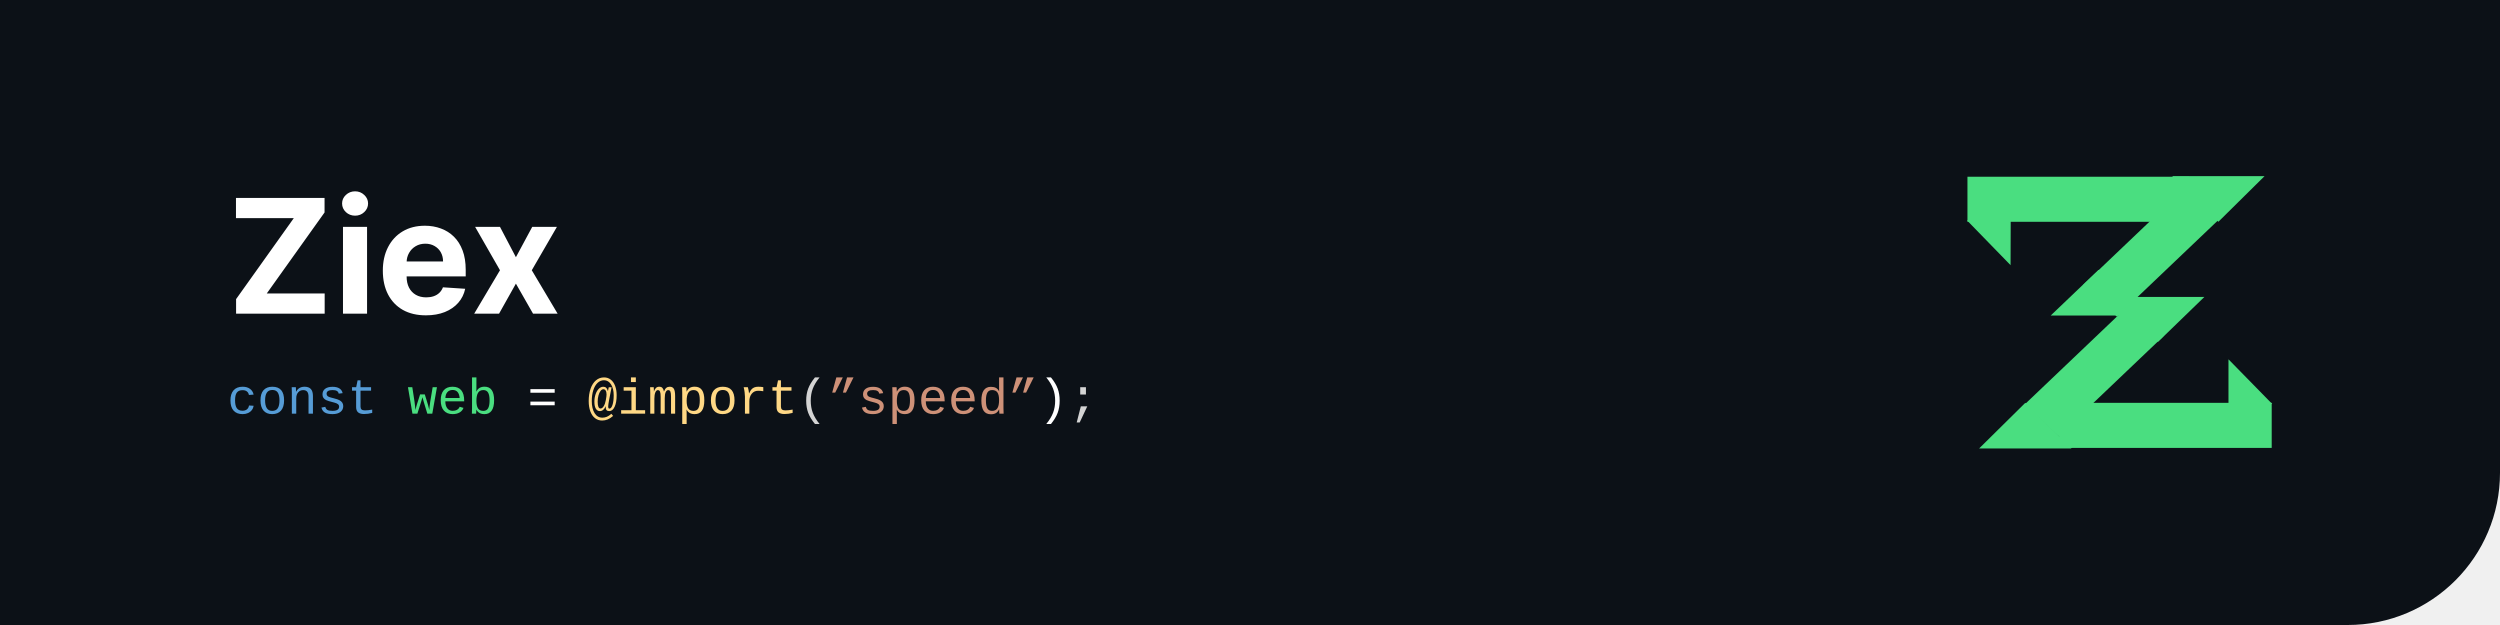
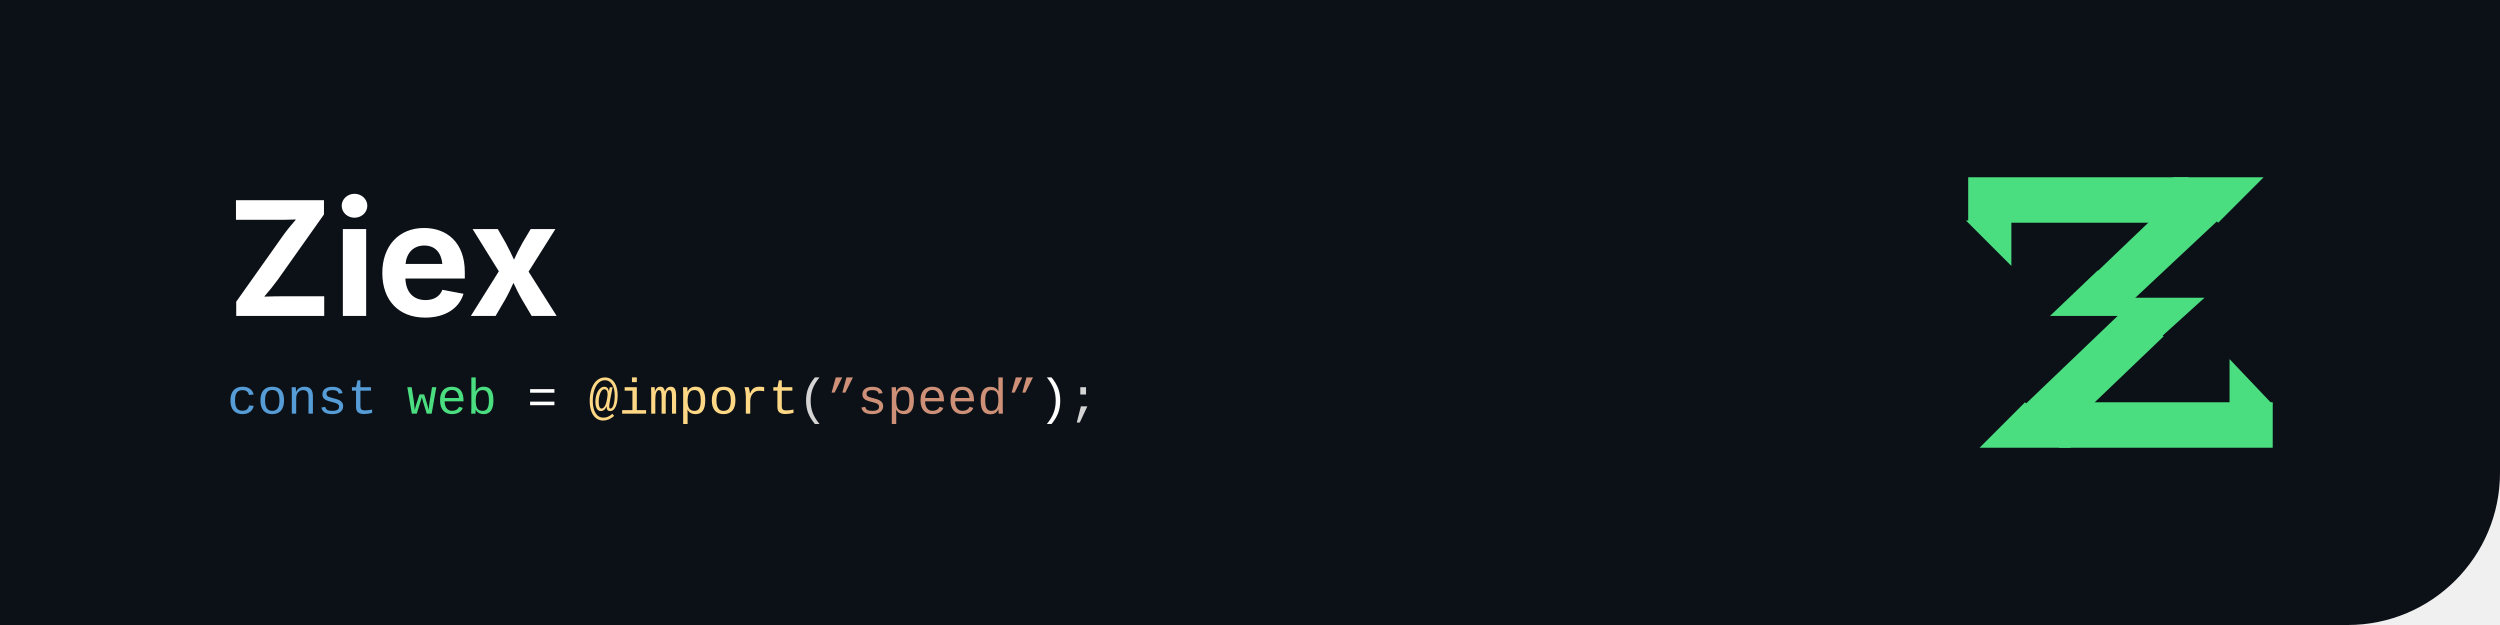
- <svg xmlns="http://www.w3.org/2000/svg" width="1100" height="275" viewBox="0 0 1100 275" fill="none">
-   <path d="M0 0H1100V208C1100 245.003 1070 275 1033 275H0V0Z" fill="#0C1117" />
-   <path d="M103.878 138V131.612L129.283 95.965H103.828V87.091H142.805V93.479L117.376 129.126H142.855V138H103.878ZM150.915 138V99.818H161.505V138H150.915ZM156.235 94.896C154.661 94.896 153.31 94.374 152.183 93.33C151.073 92.27 150.518 91.002 150.518 89.527C150.518 88.069 151.073 86.817 152.183 85.773C153.31 84.713 154.661 84.183 156.235 84.183C157.809 84.183 159.152 84.713 160.262 85.773C161.389 86.817 161.952 88.069 161.952 89.527C161.952 91.002 161.389 92.27 160.262 93.33C159.152 94.374 157.809 94.896 156.235 94.896ZM187.388 138.746C183.461 138.746 180.08 137.95 177.246 136.359C174.429 134.752 172.258 132.482 170.733 129.548C169.209 126.598 168.446 123.11 168.446 119.083C168.446 115.156 169.209 111.709 170.733 108.742C172.258 105.776 174.404 103.464 177.172 101.807C179.956 100.15 183.22 99.321 186.966 99.321C189.484 99.321 191.829 99.727 194 100.539C196.188 101.335 198.094 102.536 199.718 104.143C201.358 105.751 202.634 107.773 203.546 110.209C204.457 112.628 204.913 115.462 204.913 118.71V121.619H172.672V115.056H194.945C194.945 113.531 194.614 112.181 193.951 111.004C193.288 109.828 192.368 108.908 191.191 108.245C190.031 107.566 188.681 107.226 187.14 107.226C185.532 107.226 184.107 107.599 182.864 108.344C181.638 109.074 180.676 110.06 179.98 111.303C179.284 112.529 178.928 113.896 178.912 115.404V121.643C178.912 123.533 179.26 125.165 179.956 126.54C180.668 127.916 181.671 128.977 182.963 129.722C184.256 130.468 185.789 130.841 187.562 130.841C188.739 130.841 189.816 130.675 190.794 130.344C191.771 130.012 192.608 129.515 193.304 128.852C194 128.189 194.531 127.377 194.895 126.416L204.689 127.062C204.192 129.416 203.173 131.471 201.632 133.227C200.107 134.967 198.135 136.326 195.716 137.304C193.313 138.265 190.537 138.746 187.388 138.746ZM219.989 99.818L226.999 113.167L234.183 99.818H245.046L233.984 118.909L245.344 138H234.531L226.999 124.8L219.592 138H208.654L219.989 118.909L209.052 99.818H219.989Z" fill="white" />
-   <path d="M101.396 176.178C101.396 174.244 101.858 172.758 102.782 171.72C103.706 170.681 105.042 170.162 106.789 170.162C108.092 170.162 109.167 170.477 110.012 171.107C110.857 171.73 111.38 172.572 111.58 173.632L109.518 173.782C109.403 173.131 109.117 172.618 108.658 172.246C108.2 171.867 107.548 171.677 106.703 171.677C105.572 171.677 104.741 172.028 104.211 172.729C103.688 173.431 103.427 174.566 103.427 176.135C103.427 177.725 103.688 178.888 104.211 179.626C104.741 180.356 105.568 180.722 106.692 180.722C107.466 180.722 108.107 180.532 108.615 180.152C109.124 179.773 109.439 179.193 109.561 178.412L111.602 178.541C111.508 179.229 111.247 179.855 110.817 180.421C110.395 180.979 109.833 181.42 109.131 181.742C108.429 182.057 107.645 182.215 106.778 182.215C105.024 182.215 103.688 181.699 102.771 180.668C101.855 179.637 101.396 178.14 101.396 176.178ZM124.997 176.178C124.997 178.133 124.546 179.63 123.644 180.668C122.748 181.699 121.452 182.215 119.755 182.215C118.093 182.215 116.819 181.692 115.931 180.646C115.05 179.601 114.609 178.111 114.609 176.178C114.609 174.18 115.061 172.679 115.963 171.677C116.872 170.667 118.158 170.162 119.819 170.162C121.567 170.162 122.867 170.66 123.719 171.655C124.571 172.651 124.997 174.158 124.997 176.178ZM122.967 176.178C122.967 174.638 122.72 173.489 122.226 172.729C121.739 171.97 120.947 171.591 119.852 171.591C118.742 171.591 117.929 171.978 117.413 172.751C116.897 173.524 116.64 174.667 116.64 176.178C116.64 177.682 116.897 178.827 117.413 179.615C117.929 180.396 118.702 180.786 119.733 180.786C120.872 180.786 121.696 180.403 122.204 179.637C122.713 178.87 122.967 177.717 122.967 176.178ZM135.75 182V174.534C135.75 173.56 135.56 172.837 135.181 172.364C134.808 171.892 134.21 171.655 133.387 171.655C132.499 171.655 131.768 171.981 131.195 172.633C130.63 173.277 130.347 174.155 130.347 175.265V182H128.413V172.858C128.413 171.505 128.392 170.678 128.349 170.377H130.175C130.182 170.413 130.189 170.509 130.196 170.667C130.203 170.825 130.211 171.007 130.218 171.215C130.232 171.415 130.246 171.799 130.261 172.364H130.293C131.045 170.896 132.284 170.162 134.01 170.162C135.249 170.162 136.173 170.499 136.781 171.172C137.39 171.838 137.694 172.866 137.694 174.255V182H135.75ZM151.025 178.681C151.025 179.784 150.606 180.65 149.769 181.28C148.938 181.903 147.785 182.215 146.31 182.215C144.834 182.215 143.71 181.986 142.937 181.527C142.17 181.062 141.669 180.331 141.433 179.336L143.141 179.003C143.277 179.619 143.567 180.07 144.011 180.356C144.462 180.636 145.228 180.775 146.31 180.775C148.243 180.775 149.21 180.163 149.21 178.938C149.21 178.48 149.035 178.111 148.684 177.832C148.333 177.546 147.796 177.313 147.072 177.134C145.182 176.668 143.982 176.303 143.474 176.038C142.965 175.773 142.575 175.444 142.303 175.05C142.031 174.649 141.895 174.151 141.895 173.557C141.895 172.504 142.274 171.68 143.033 171.086C143.792 170.492 144.892 170.194 146.331 170.194C147.591 170.194 148.598 170.434 149.35 170.914C150.102 171.387 150.571 172.078 150.757 172.987L149.017 173.202C148.938 172.687 148.684 172.296 148.254 172.031C147.824 171.766 147.183 171.634 146.331 171.634C144.576 171.634 143.699 172.174 143.699 173.256C143.699 173.686 143.846 174.029 144.14 174.287C144.44 174.545 144.92 174.753 145.579 174.91L146.857 175.243C148.025 175.53 148.863 175.812 149.371 176.092C149.887 176.371 150.291 176.722 150.585 177.145C150.879 177.56 151.025 178.072 151.025 178.681ZM154.893 171.902V170.377H156.719L157.342 167.348H158.631V170.377H163.271V171.902H158.631V178.906C158.631 179.472 158.781 179.891 159.082 180.163C159.39 180.435 159.891 180.571 160.586 180.571C161.546 180.571 162.609 180.45 163.776 180.206V181.678C162.566 182.007 161.367 182.172 160.178 182.172C159.018 182.172 158.147 181.928 157.567 181.441C156.987 180.947 156.697 180.17 156.697 179.11V171.902H154.893Z" fill="#569CD6" />
-   <path d="M356.728 176.307C356.728 178.276 357.032 180.056 357.641 181.646C358.249 183.235 359.241 184.875 360.616 186.565H358.575C357.2 184.875 356.212 183.239 355.61 181.656C355.016 180.066 354.719 178.276 354.719 176.285C354.719 174.33 355.012 172.568 355.6 171C356.187 169.424 357.179 167.777 358.575 166.059H360.616C359.241 167.749 358.249 169.392 357.641 170.989C357.032 172.579 356.728 174.352 356.728 176.307ZM475.289 173.589V170.377H477.813V173.589H475.289ZM473.742 185.899L475.558 178.788H478.404L475.063 185.899H473.742Z" fill="#D4D4D4" />
-   <path d="M190.213 182H188.021L186.485 176.94L185.873 174.771L185.454 176.264L183.649 182H181.469L179.503 170.377H181.415L182.414 176.897C182.65 178.788 182.769 179.955 182.769 180.399C183.048 179.254 183.256 178.487 183.392 178.101L184.842 173.546H186.915L188.312 178.111C188.541 178.863 188.738 179.626 188.902 180.399C188.902 180.185 188.917 179.916 188.945 179.594C188.974 179.271 189.01 178.942 189.053 178.605C189.096 178.262 189.139 177.936 189.182 177.628C189.225 177.32 189.257 177.076 189.278 176.897L190.363 170.377H192.254L190.213 182ZM195.949 176.597C195.949 177.9 196.236 178.921 196.809 179.658C197.389 180.396 198.18 180.765 199.183 180.765C199.92 180.765 200.565 180.607 201.116 180.292C201.675 179.97 202.047 179.533 202.233 178.981L203.931 179.465C203.616 180.353 203.035 181.033 202.19 181.506C201.353 181.979 200.35 182.215 199.183 182.215C197.493 182.215 196.193 181.688 195.283 180.636C194.374 179.583 193.919 178.076 193.919 176.113C193.919 174.201 194.363 172.733 195.251 171.709C196.146 170.678 197.435 170.162 199.118 170.162C200.801 170.162 202.076 170.674 202.942 171.698C203.809 172.722 204.242 174.269 204.242 176.339V176.597H195.949ZM199.14 171.591C198.18 171.591 197.421 171.906 196.862 172.536C196.304 173.159 196.007 174.019 195.971 175.114H202.244C202.044 172.765 201.009 171.591 199.14 171.591ZM217.412 176.135C217.412 178.169 217.047 179.69 216.316 180.7C215.593 181.71 214.555 182.215 213.201 182.215C211.454 182.215 210.258 181.556 209.613 180.238H209.592C209.592 180.582 209.577 180.94 209.549 181.312C209.527 181.685 209.509 181.914 209.495 182H207.626C207.669 181.613 207.69 180.815 207.69 179.604V166.059H209.624V170.603C209.624 171.068 209.61 171.63 209.581 172.289H209.624C210.276 170.857 211.472 170.141 213.212 170.141C216.012 170.141 217.412 172.139 217.412 176.135ZM215.414 176.199C215.414 174.595 215.192 173.435 214.748 172.719C214.311 171.995 213.624 171.634 212.686 171.634C211.618 171.634 210.841 172.028 210.354 172.815C209.868 173.596 209.624 174.781 209.624 176.371C209.624 177.868 209.86 178.978 210.333 179.701C210.806 180.424 211.583 180.786 212.664 180.786C213.631 180.786 214.329 180.414 214.759 179.669C215.196 178.917 215.414 177.76 215.414 176.199Z" fill="#4ADE80" />
-   <path d="M233.375 172.805V171.215H244.063V172.805H233.375ZM233.375 178.305V176.715H244.063V178.305H233.375ZM466.255 176.285C466.255 178.29 465.958 180.084 465.363 181.667C464.776 183.243 463.795 184.875 462.42 186.565H460.357C461.761 184.84 462.764 183.182 463.365 181.592C463.967 179.995 464.268 178.233 464.268 176.307C464.268 174.387 463.967 172.633 463.365 171.043C462.764 169.446 461.761 167.785 460.357 166.059H462.42C463.816 167.777 464.805 169.417 465.385 170.979C465.965 172.54 466.255 174.309 466.255 176.285Z" fill="white" />
-   <path d="M271.327 173.89C271.327 176.024 271.03 177.725 270.436 178.992C269.848 180.253 269.053 180.883 268.051 180.883C267.027 180.883 266.515 180.321 266.515 179.196V179.11L266.536 178.788H266.472C266.228 179.418 265.884 179.927 265.44 180.313C265.004 180.693 264.506 180.883 263.947 180.883C263.188 180.883 262.594 180.525 262.164 179.809C261.742 179.092 261.53 178.072 261.53 176.747C261.53 175.594 261.702 174.506 262.046 173.481C262.397 172.457 262.869 171.652 263.464 171.064C264.065 170.47 264.735 170.173 265.473 170.173C265.981 170.173 266.396 170.323 266.719 170.624C267.048 170.918 267.292 171.387 267.449 172.031H267.503L267.847 170.409H269.093L268.029 175.855C267.743 177.359 267.6 178.355 267.6 178.842C267.6 179.472 267.775 179.787 268.126 179.787C268.685 179.787 269.139 179.254 269.49 178.187C269.848 177.119 270.027 175.694 270.027 173.911C270.027 171.949 269.637 170.359 268.856 169.142C268.076 167.917 267.041 167.305 265.752 167.305C264.692 167.305 263.754 167.691 262.938 168.465C262.121 169.231 261.491 170.312 261.047 171.709C260.603 173.105 260.381 174.695 260.381 176.479C260.381 178.691 260.796 180.46 261.627 181.785C262.458 183.11 263.596 183.772 265.043 183.772C265.716 183.772 266.364 183.647 266.987 183.396C267.61 183.146 268.284 182.705 269.007 182.075L269.77 183.01C268.946 183.719 268.147 184.234 267.374 184.557C266.601 184.879 265.788 185.04 264.936 185.04C263.754 185.04 262.712 184.693 261.81 183.998C260.914 183.303 260.227 182.304 259.747 181.001C259.267 179.69 259.027 178.183 259.027 176.479C259.027 174.43 259.303 172.615 259.854 171.032C260.406 169.442 261.194 168.218 262.218 167.358C263.242 166.492 264.427 166.059 265.773 166.059C266.905 166.059 267.886 166.384 268.717 167.036C269.555 167.681 270.199 168.597 270.65 169.786C271.102 170.968 271.327 172.336 271.327 173.89ZM266.88 173.578C266.88 172.819 266.755 172.246 266.504 171.859C266.253 171.465 265.917 171.269 265.494 171.269C265.043 171.269 264.628 171.508 264.248 171.988C263.868 172.461 263.561 173.134 263.324 174.008C263.095 174.874 262.98 175.78 262.98 176.726C262.98 178.738 263.389 179.744 264.205 179.744C264.735 179.744 265.211 179.404 265.634 178.724C266.056 178.043 266.368 177.141 266.568 176.017C266.776 174.892 266.88 174.079 266.88 173.578ZM279.771 180.475H283.853V182H273.304V180.475H277.837V171.902H274.41V170.377H279.771V180.475ZM277.622 168.121V166.059H279.771V168.121H277.622ZM290.685 182V174.631C290.685 173.528 290.595 172.758 290.416 172.321C290.244 171.877 289.925 171.655 289.46 171.655C289.002 171.655 288.629 171.999 288.343 172.687C288.063 173.374 287.924 174.305 287.924 175.479V182H286.108V172.858C286.108 171.505 286.087 170.678 286.044 170.377H287.645L287.709 171.741V172.257H287.73C287.974 171.526 288.282 170.996 288.654 170.667C289.027 170.33 289.492 170.162 290.051 170.162C290.681 170.162 291.15 170.334 291.458 170.678C291.773 171.021 291.999 171.551 292.135 172.268H292.156C292.443 171.508 292.783 170.968 293.177 170.646C293.578 170.323 294.083 170.162 294.691 170.162C295.536 170.162 296.142 170.47 296.507 171.086C296.872 171.702 297.055 172.758 297.055 174.255V182H295.25V174.631C295.25 173.528 295.16 172.758 294.981 172.321C294.81 171.877 294.491 171.655 294.025 171.655C293.553 171.655 293.177 171.956 292.897 172.558C292.625 173.159 292.489 174.062 292.489 175.265V182H290.685ZM309.902 176.135C309.902 180.188 308.499 182.215 305.691 182.215C303.93 182.215 302.744 181.556 302.136 180.238H302.082C302.111 180.296 302.125 180.89 302.125 182.021V186.565H300.181V172.783C300.181 171.566 300.159 170.764 300.116 170.377H301.996C302.003 170.406 302.014 170.513 302.028 170.699C302.043 170.878 302.057 171.147 302.071 171.505C302.093 171.856 302.104 172.117 302.104 172.289H302.146C302.505 171.537 302.959 170.993 303.511 170.656C304.069 170.312 304.796 170.141 305.691 170.141C307.109 170.141 308.166 170.631 308.86 171.612C309.555 172.586 309.902 174.094 309.902 176.135ZM307.904 176.135C307.904 174.516 307.686 173.363 307.249 172.676C306.812 171.981 306.125 171.634 305.187 171.634C304.105 171.634 303.325 172.028 302.845 172.815C302.365 173.596 302.125 174.781 302.125 176.371C302.125 177.896 302.365 179.014 302.845 179.723C303.325 180.432 304.098 180.786 305.165 180.786C306.118 180.786 306.812 180.424 307.249 179.701C307.686 178.978 307.904 177.789 307.904 176.135ZM323.19 176.178C323.19 178.133 322.739 179.63 321.837 180.668C320.942 181.699 319.646 182.215 317.948 182.215C316.287 182.215 315.012 181.692 314.124 180.646C313.243 179.601 312.803 178.111 312.803 176.178C312.803 174.18 313.254 172.679 314.156 171.677C315.066 170.667 316.351 170.162 318.013 170.162C319.76 170.162 321.06 170.66 321.912 171.655C322.764 172.651 323.19 174.158 323.19 176.178ZM321.16 176.178C321.16 174.638 320.913 173.489 320.419 172.729C319.932 171.97 319.141 171.591 318.045 171.591C316.935 171.591 316.122 171.978 315.606 172.751C315.091 173.524 314.833 174.667 314.833 176.178C314.833 177.682 315.091 178.827 315.606 179.615C316.122 180.396 316.896 180.786 317.927 180.786C319.065 180.786 319.889 180.403 320.397 179.637C320.906 178.87 321.16 177.717 321.16 176.178ZM335.845 172.139C335.043 172.003 334.284 171.935 333.567 171.935C332.414 171.935 331.483 172.368 330.774 173.234C330.065 174.101 329.711 175.204 329.711 176.543V182H327.777V174.47C327.777 173.925 327.727 173.285 327.627 172.547C327.534 171.809 327.398 171.086 327.219 170.377H329.056C329.342 171.365 329.514 172.26 329.571 173.062H329.625C329.983 172.26 330.334 171.673 330.678 171.301C331.021 170.921 331.43 170.638 331.902 170.452C332.375 170.259 332.951 170.162 333.632 170.162C334.377 170.162 335.114 170.223 335.845 170.345V172.139ZM339.873 171.902V170.377H341.699L342.322 167.348H343.611V170.377H348.252V171.902H343.611V178.906C343.611 179.472 343.762 179.891 344.062 180.163C344.37 180.435 344.872 180.571 345.566 180.571C346.526 180.571 347.59 180.45 348.757 180.206V181.678C347.547 182.007 346.347 182.172 345.158 182.172C343.998 182.172 343.128 181.928 342.548 181.441C341.968 180.947 341.678 180.17 341.678 179.11V171.902H339.873Z" fill="#FFD885" />
-   <path d="M370.886 172.74L372.701 166.059H375.548L372.207 172.74H370.886ZM366.17 172.74L367.985 166.059H370.832L367.491 172.74H366.17ZM388.857 178.681C388.857 179.784 388.438 180.65 387.601 181.28C386.77 181.903 385.617 182.215 384.142 182.215C382.666 182.215 381.542 181.986 380.769 181.527C380.002 181.062 379.501 180.331 379.265 179.336L380.973 179.003C381.109 179.619 381.399 180.07 381.843 180.356C382.294 180.636 383.06 180.775 384.142 180.775C386.075 180.775 387.042 180.163 387.042 178.938C387.042 178.48 386.867 178.111 386.516 177.832C386.165 177.546 385.628 177.313 384.904 177.134C383.014 176.668 381.814 176.303 381.306 176.038C380.797 175.773 380.407 175.444 380.135 175.05C379.863 174.649 379.727 174.151 379.727 173.557C379.727 172.504 380.106 171.68 380.865 171.086C381.624 170.492 382.724 170.194 384.163 170.194C385.424 170.194 386.43 170.434 387.182 170.914C387.934 171.387 388.403 172.078 388.589 172.987L386.849 173.202C386.77 172.687 386.516 172.296 386.086 172.031C385.656 171.766 385.015 171.634 384.163 171.634C382.409 171.634 381.531 172.174 381.531 173.256C381.531 173.686 381.678 174.029 381.972 174.287C382.272 174.545 382.752 174.753 383.411 174.91L384.689 175.243C385.857 175.53 386.695 175.812 387.203 176.092C387.719 176.371 388.123 176.722 388.417 177.145C388.711 177.56 388.857 178.072 388.857 178.681ZM402.393 176.135C402.393 180.188 400.989 182.215 398.182 182.215C396.42 182.215 395.235 181.556 394.626 180.238H394.572C394.601 180.296 394.615 180.89 394.615 182.021V186.565H392.671V172.783C392.671 171.566 392.649 170.764 392.606 170.377H394.486C394.493 170.406 394.504 170.513 394.519 170.699C394.533 170.878 394.547 171.147 394.562 171.505C394.583 171.856 394.594 172.117 394.594 172.289H394.637C394.995 171.537 395.45 170.993 396.001 170.656C396.56 170.312 397.286 170.141 398.182 170.141C399.6 170.141 400.656 170.631 401.351 171.612C402.045 172.586 402.393 174.094 402.393 176.135ZM400.395 176.135C400.395 174.516 400.176 173.363 399.739 172.676C399.302 171.981 398.615 171.634 397.677 171.634C396.595 171.634 395.815 172.028 395.335 172.815C394.855 173.596 394.615 174.781 394.615 176.371C394.615 177.896 394.855 179.014 395.335 179.723C395.815 180.432 396.588 180.786 397.655 180.786C398.608 180.786 399.302 180.424 399.739 179.701C400.176 178.978 400.395 177.789 400.395 176.135ZM407.355 176.597C407.355 177.9 407.642 178.921 408.215 179.658C408.795 180.396 409.586 180.765 410.589 180.765C411.326 180.765 411.971 180.607 412.522 180.292C413.081 179.97 413.453 179.533 413.64 178.981L415.337 179.465C415.022 180.353 414.442 181.033 413.597 181.506C412.759 181.979 411.756 182.215 410.589 182.215C408.899 182.215 407.599 181.688 406.689 180.636C405.78 179.583 405.325 178.076 405.325 176.113C405.325 174.201 405.769 172.733 406.657 171.709C407.552 170.678 408.841 170.162 410.524 170.162C412.207 170.162 413.482 170.674 414.349 171.698C415.215 172.722 415.648 174.269 415.648 176.339V176.597H407.355ZM410.546 171.591C409.586 171.591 408.827 171.906 408.269 172.536C407.71 173.159 407.413 174.019 407.377 175.114H413.65C413.45 172.765 412.415 171.591 410.546 171.591ZM420.568 176.597C420.568 177.9 420.855 178.921 421.428 179.658C422.008 180.396 422.799 180.765 423.802 180.765C424.539 180.765 425.184 180.607 425.735 180.292C426.294 179.97 426.666 179.533 426.853 178.981L428.55 179.465C428.235 180.353 427.655 181.033 426.81 181.506C425.972 181.979 424.969 182.215 423.802 182.215C422.112 182.215 420.812 181.688 419.902 180.636C418.993 179.583 418.538 178.076 418.538 176.113C418.538 174.201 418.982 172.733 419.87 171.709C420.765 170.678 422.054 170.162 423.737 170.162C425.42 170.162 426.695 170.674 427.562 171.698C428.428 172.722 428.861 174.269 428.861 176.339V176.597H420.568ZM423.759 171.591C422.799 171.591 422.04 171.906 421.481 172.536C420.923 173.159 420.626 174.019 420.59 175.114H426.863C426.663 172.765 425.628 171.591 423.759 171.591ZM439.582 180.131C439.231 180.883 438.766 181.431 438.186 181.774C437.605 182.111 436.882 182.279 436.016 182.279C434.569 182.279 433.506 181.782 432.825 180.786C432.145 179.791 431.805 178.29 431.805 176.285C431.805 172.232 433.208 170.205 436.016 170.205C436.882 170.205 437.605 170.359 438.186 170.667C438.773 170.975 439.242 171.48 439.593 172.182H439.614L439.593 170.56V166.059H441.526V179.604C441.526 180.815 441.548 181.613 441.591 182H439.743C439.715 181.893 439.689 181.631 439.668 181.216C439.646 180.8 439.636 180.439 439.636 180.131H439.582ZM433.803 176.221C433.803 177.811 434.014 178.971 434.437 179.701C434.866 180.424 435.561 180.786 436.521 180.786C437.566 180.786 438.34 180.41 438.841 179.658C439.342 178.899 439.593 177.696 439.593 176.049C439.593 174.509 439.349 173.388 438.862 172.687C438.382 171.985 437.609 171.634 436.542 171.634C435.575 171.634 434.877 172.003 434.447 172.74C434.018 173.478 433.803 174.638 433.803 176.221ZM450.163 172.74L451.979 166.059H454.825L451.484 172.74H450.163ZM445.447 172.74L447.263 166.059H450.109L446.769 172.74H445.447Z" fill="#CE9178" />
-   <g clip-path="url(#clip0_8_3)">
-     <path d="M963.187 77.754H865.677V97.587H963.187V77.754Z" fill="#4ADE80" />
-     <path d="M976.079 97.587L955.754 77.506H996.403L976.079 97.587Z" fill="#4ADE80" />
-     <path d="M977.579 95.39L962.808 81.323L916.658 125.269L931.43 139.336L977.579 95.39Z" fill="#4ADE80" />
-     <path d="M923.357 118.742L944.397 138.822H902.317L923.357 118.742Z" fill="#4ADE80" />
-     <path d="M949.47 150.474L929.002 130.641H969.937L949.47 150.474Z" fill="#4ADE80" />
-     <path d="M951.905 147.942L937.133 133.876L890.984 177.822L905.755 191.888L951.905 147.942Z" fill="#4ADE80" />
-     <path d="M891.129 177.248L911.453 197.328H870.804L891.129 177.248Z" fill="#4ADE80" />
-     <path d="M911.457 197.08L890.99 177.744H931.925L911.457 197.08Z" fill="#4ADE80" />
-     <path d="M999.547 177.248H906.003V197.08H999.547V177.248Z" fill="#4ADE80" />
-     <path d="M980.53 177.746V158.096L999.773 177.746H980.53Z" fill="#4ADE80" />
-     <path d="M884.712 97.026L884.649 116.676L865.469 96.969L884.712 97.026Z" fill="#4ADE80" />
+ <svg xmlns="http://www.w3.org/2000/svg" fill="none" viewBox="0 0 1100 275">
+   <g id="Banner">
+     <path fill="#0c1117" d="M0 0h1100v208c0 37-30 67-67 67H0z" />
+     <g id="Container">
+       <g id="Ziex Text Logo">
+         <text xml:space="preserve" id="Ziex" fill="#fff" font-family="Inter, sans-serif" font-size="70" font-weight="bold" letter-spacing="0" style="white-space:pre">
+           <tspan x="100" y="139">Ziex</tspan>
+         </text>
+       </g>
+       <g id="Ziex Moto">
+         <g id="Ziex Moto Text" font-family="Cousine, Courier New, Courier, monospace" font-size="22" letter-spacing="0">
+           <text xml:space="preserve" fill="#569cd6" style="white-space:pre">
+             <tspan x="100" y="182">const</tspan>
+           </text>
+           <text xml:space="preserve" fill="#d4d4d4" style="white-space:pre">
+             <tspan x="166" y="182"> </tspan>
+             <tspan x="219" y="182"> </tspan>
+             <tspan x="245" y="182"> </tspan>
+             <tspan x="351" y="182">(</tspan>
+           </text>
+           <text xml:space="preserve" fill="#ce9178" style="white-space:pre">
+             <tspan x="364" y="182">”speed”</tspan>
+           </text>
+           <text xml:space="preserve" fill="#d4d4d4" style="white-space:pre">
+             <tspan x="470" y="182">;</tspan>
+           </text>
+           <text xml:space="preserve" fill="#ffd885" style="white-space:pre">
+             <tspan x="259" y="182">@import</tspan>
+           </text>
+           <text xml:space="preserve" fill="#fff" style="white-space:pre">
+             <tspan x="457" y="182">)</tspan>
+           </text>
+           <text xml:space="preserve" fill="#fff" style="white-space:pre">
+             <tspan x="232" y="182">=</tspan>
+           </text>
+           <text xml:space="preserve" fill="#4ade80" style="white-space:pre">
+             <tspan x="179" y="182">web</tspan>
+           </text>
+         </g>
+       </g>
+     </g>
+     <g id="Image (Ziex Logo)" fill="#4ade80" clip-path="url(#clip0_8_3)">
+       <path id="Vector" d="M963 78h-97v20h97z" />
+       <path id="Vector_2" d="m976 98-20-20h40z" />
+       <path id="Vector_3" d="m978 95-15-14-46 44 14 14z" />
+       <path id="Vector_4" d="m923 119 21 20h-42z" />
+       <path id="Vector_5" d="m949 150-20-19h41z" />
+       <path id="Vector_6" d="m952 148-15-14-46 44 15 14z" />
+       <path id="Vector_7" d="m891 177 20 20h-40z" />
+       <path id="Vector_8" d="m911 197-20-19h41z" />
+       <path id="Vector_9" d="M1000 177h-94v20h94z" />
+       <path id="Vector_10" d="M981 178v-20l19 20z" />
+       <path id="Vector_11" d="M885 97v20l-20-20z" />
+     </g>
  </g>
  <defs>
    <clipPath id="clip0_8_3">
-       <rect width="134.531" height="120" fill="white" transform="translate(865.469 77.5)" />
+       <path fill="#fff" d="M865 78h135v120H865z" />
    </clipPath>
  </defs>
</svg>
